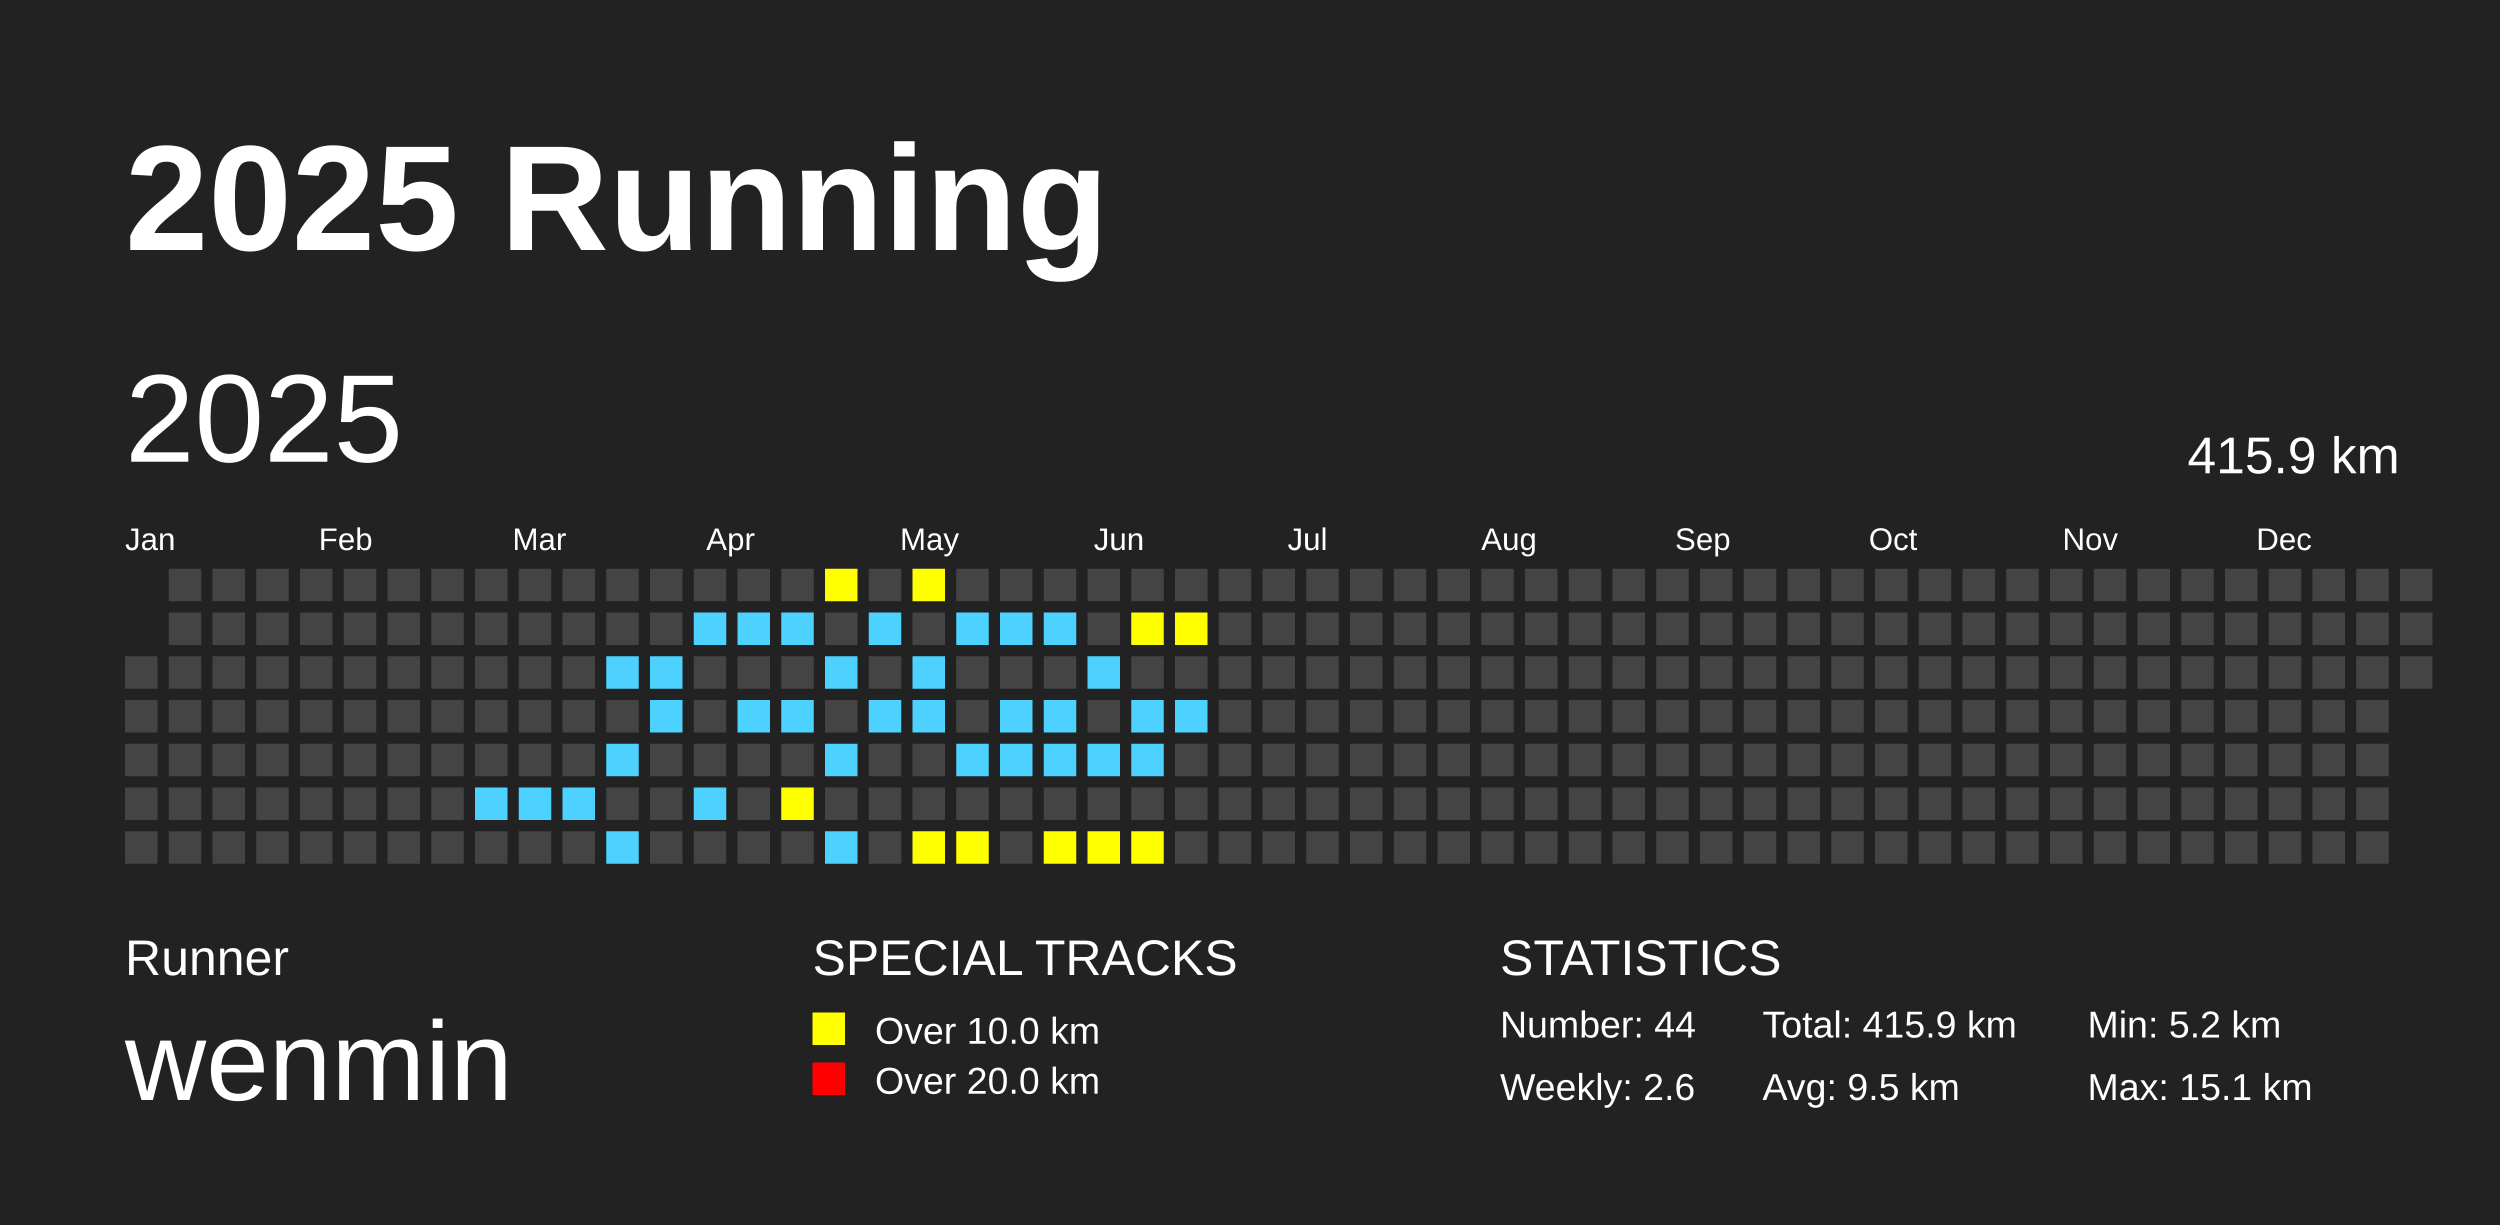
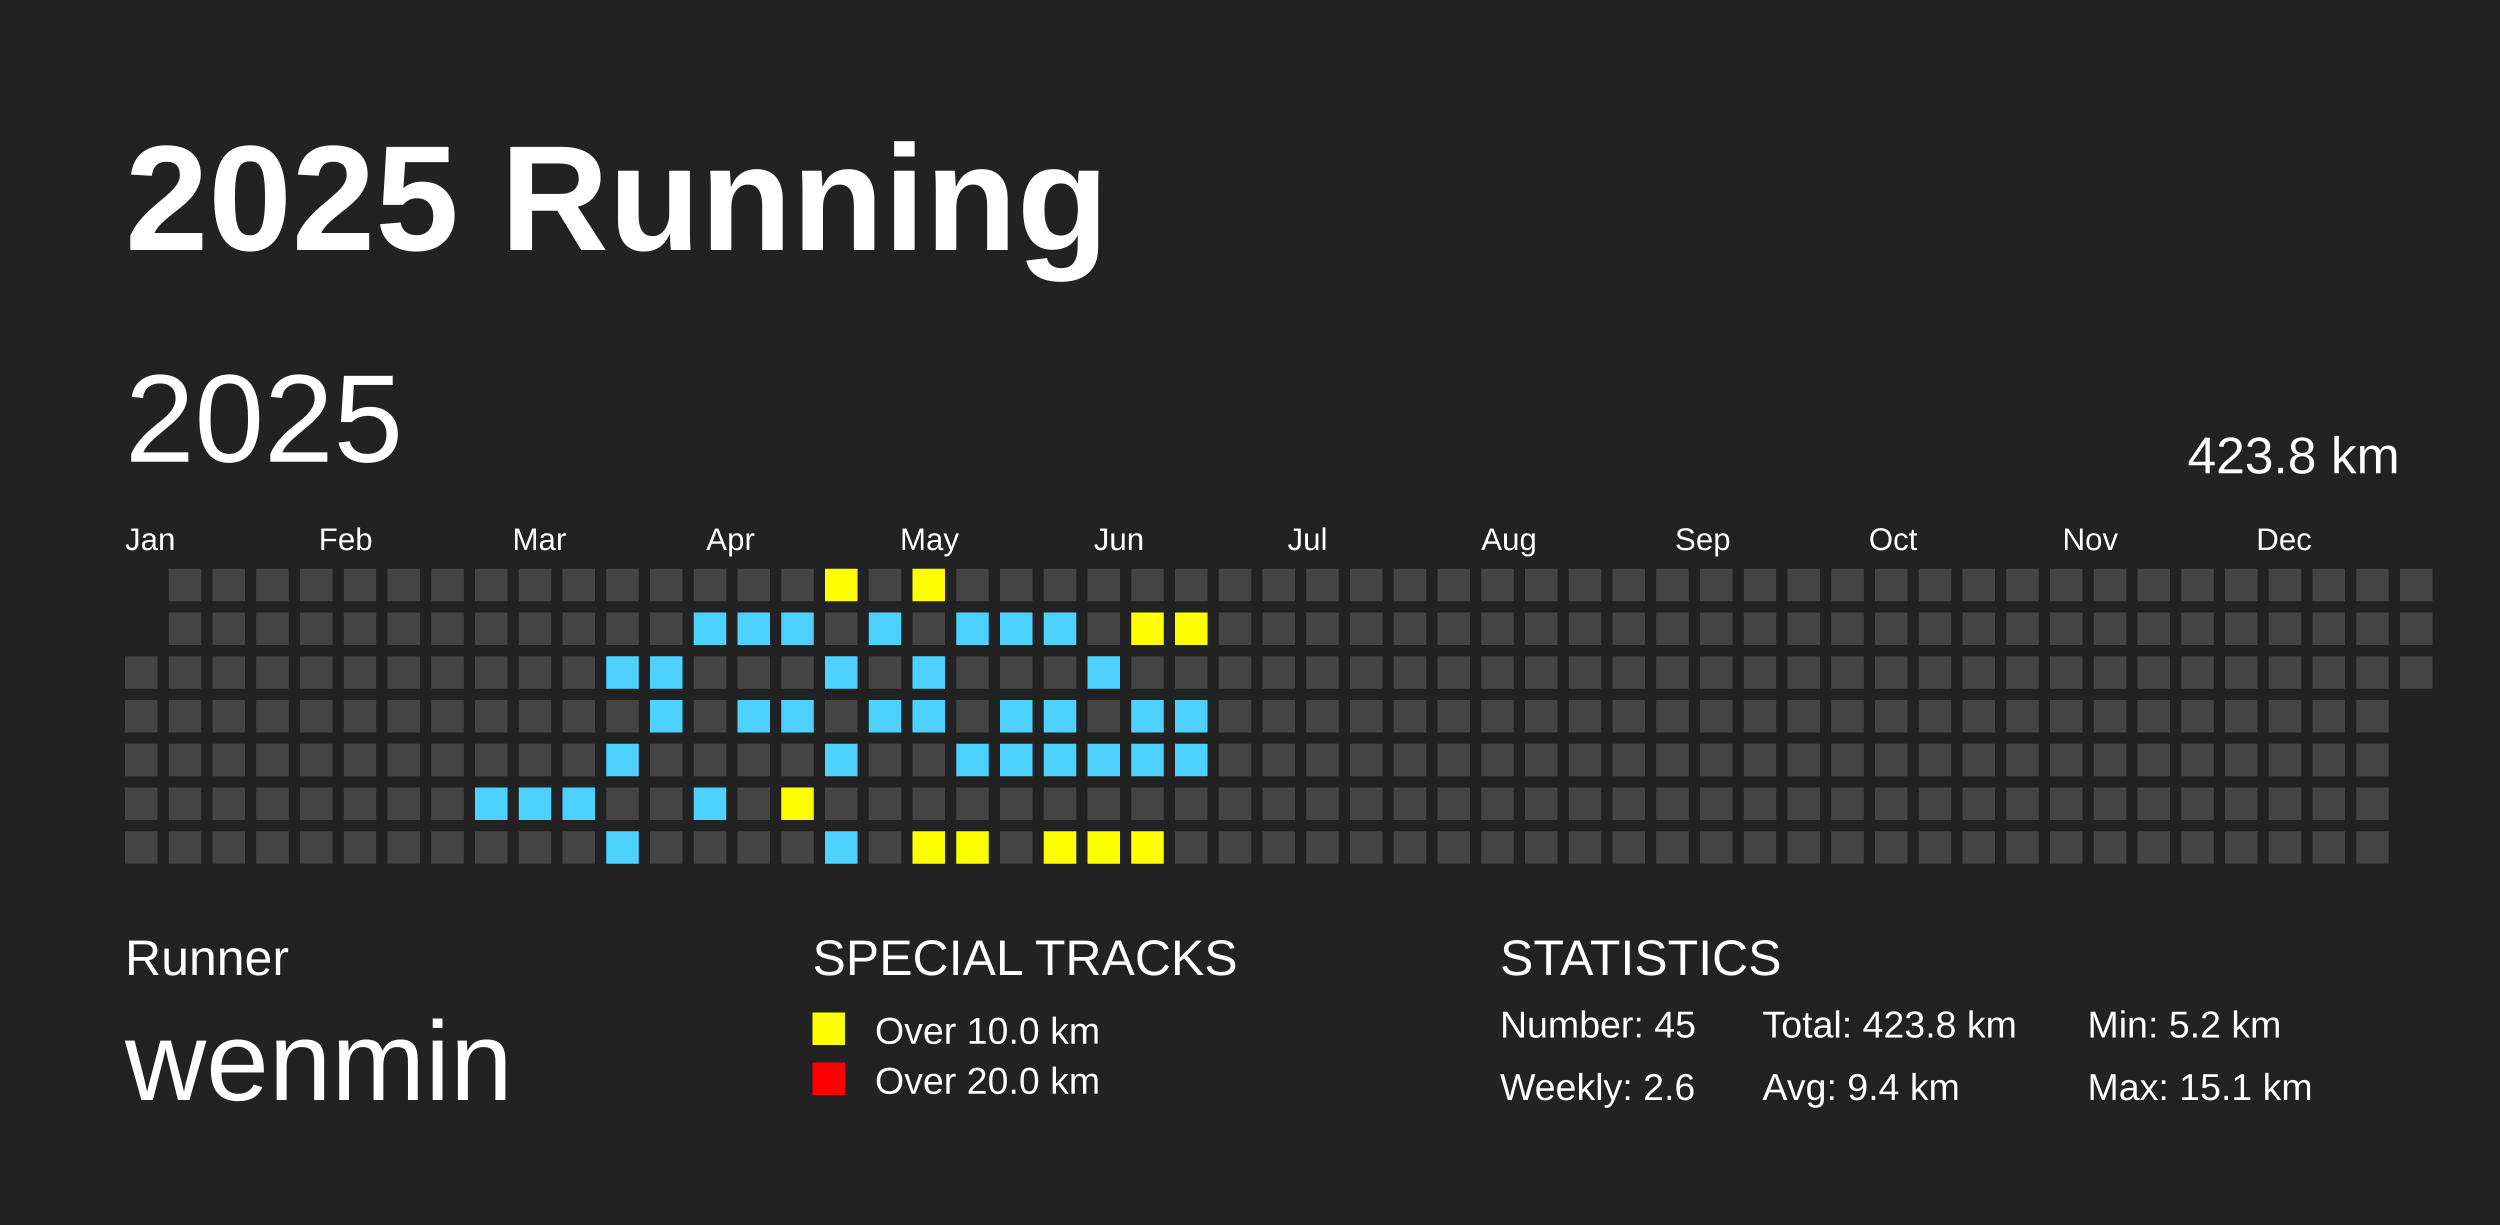
<svg xmlns="http://www.w3.org/2000/svg" baseProfile="full" height="98mm" version="1.1" viewBox="0,0,200,98" width="200mm">
  <defs />
  <rect fill="#222222" height="98" width="200" x="0" y="0" />
  <text fill="#FFFFFF" style="font-size:12px; font-family:Arial; font-weight:bold;" x="10" y="20">2025 Running</text>
  <text fill="#FFFFFF" style="font-size:4px; font-family:Arial" x="10" y="78">Runner</text>
  <text fill="#FFFFFF" style="font-size:9px; font-family:Arial" x="10" y="88">wenmin</text>
  <text fill="#FFFFFF" style="font-size:4px; font-family:Arial" x="65" y="78">SPECIAL TRACKS</text>
  <rect fill="yellow" height="2.6" width="2.6" x="65" y="81" />
  <text fill="#FFFFFF" style="font-size:3px; font-family:Arial" x="70" y="83.5">Over 10.0 km</text>
  <rect fill="red" height="2.6" width="2.6" x="65" y="85" />
  <text fill="#FFFFFF" style="font-size:3px; font-family:Arial" x="70" y="87.5">Over 20.0 km</text>
  <text fill="#FFFFFF" style="font-size:4px; font-family:Arial" x="120" y="78">STATISTICS</text>
-   <text fill="#FFFFFF" style="font-size:3px; font-family:Arial" x="120" y="83">Number: 44</text>
+   <text fill="#FFFFFF" style="font-size:3px; font-family:Arial" x="120" y="83">Number: 45</text>
  <text fill="#FFFFFF" style="font-size:3px; font-family:Arial" x="120" y="88">Weekly: 2.6</text>
-   <text fill="#FFFFFF" style="font-size:3px; font-family:Arial" x="141" y="83">Total: 415.9 km</text>
-   <text fill="#FFFFFF" style="font-size:3px; font-family:Arial" x="141" y="88">Avg: 9.5 km</text>
+   <text fill="#FFFFFF" style="font-size:3px; font-family:Arial" x="141" y="83">Total: 423.8 km</text>
+   <text fill="#FFFFFF" style="font-size:3px; font-family:Arial" x="141" y="88">Avg: 9.4 km</text>
  <text fill="#FFFFFF" style="font-size:3px; font-family:Arial" x="167" y="83">Min: 5.2 km</text>
  <text fill="#FFFFFF" style="font-size:3px; font-family:Arial" x="167" y="88">Max: 15.1 km</text>
  <text dominant-baseline="hanging" fill="#FFFFFF" style="font-size:10.0px; font-family:Arial;" x="10" y="30">2025</text>
-   <text dominant-baseline="hanging" fill="#FFFFFF" style="font-size:4.125px; font-family:Arial;" x="175" y="35">415.9 km</text>
+   <text dominant-baseline="hanging" fill="#FFFFFF" style="font-size:4.125px; font-family:Arial;" x="175" y="35">423.8 km</text>
  <text fill="#FFFFFF" style="font-size:2.5px; font-family:Arial" x="10.0" y="44">Jan</text>
  <text fill="#FFFFFF" style="font-size:2.5px; font-family:Arial" x="25.5" y="44">Feb</text>
  <text fill="#FFFFFF" style="font-size:2.5px; font-family:Arial" x="41.0" y="44">Mar</text>
  <text fill="#FFFFFF" style="font-size:2.5px; font-family:Arial" x="56.5" y="44">Apr</text>
  <text fill="#FFFFFF" style="font-size:2.5px; font-family:Arial" x="72.0" y="44">May</text>
  <text fill="#FFFFFF" style="font-size:2.5px; font-family:Arial" x="87.5" y="44">Jun</text>
  <text fill="#FFFFFF" style="font-size:2.5px; font-family:Arial" x="103.0" y="44">Jul</text>
  <text fill="#FFFFFF" style="font-size:2.5px; font-family:Arial" x="118.5" y="44">Aug</text>
  <text fill="#FFFFFF" style="font-size:2.5px; font-family:Arial" x="134.0" y="44">Sep</text>
  <text fill="#FFFFFF" style="font-size:2.5px; font-family:Arial" x="149.5" y="44">Oct</text>
  <text fill="#FFFFFF" style="font-size:2.5px; font-family:Arial" x="165.0" y="44">Nov</text>
  <text fill="#FFFFFF" style="font-size:2.5px; font-family:Arial" x="180.5" y="44">Dec</text>
  <rect fill="#444444" height="2.6" width="2.6" x="10.0" y="52.5" />
  <rect fill="#444444" height="2.6" width="2.6" x="10.0" y="56.0" />
  <rect fill="#444444" height="2.6" width="2.6" x="10.0" y="59.5" />
  <rect fill="#444444" height="2.6" width="2.6" x="10.0" y="63.0" />
  <rect fill="#444444" height="2.6" width="2.6" x="10.0" y="66.5" />
  <rect fill="#444444" height="2.6" width="2.6" x="13.5" y="45.5" />
  <rect fill="#444444" height="2.6" width="2.6" x="13.5" y="49.0" />
  <rect fill="#444444" height="2.6" width="2.6" x="13.5" y="52.5" />
  <rect fill="#444444" height="2.6" width="2.6" x="13.5" y="56.0" />
  <rect fill="#444444" height="2.6" width="2.6" x="13.5" y="59.5" />
  <rect fill="#444444" height="2.6" width="2.6" x="13.5" y="63.0" />
  <rect fill="#444444" height="2.6" width="2.6" x="13.5" y="66.5" />
  <rect fill="#444444" height="2.6" width="2.6" x="17.0" y="45.5" />
  <rect fill="#444444" height="2.6" width="2.6" x="17.0" y="49.0" />
  <rect fill="#444444" height="2.6" width="2.6" x="17.0" y="52.5" />
  <rect fill="#444444" height="2.6" width="2.6" x="17.0" y="56.0" />
  <rect fill="#444444" height="2.6" width="2.6" x="17.0" y="59.5" />
  <rect fill="#444444" height="2.6" width="2.6" x="17.0" y="63.0" />
  <rect fill="#444444" height="2.6" width="2.6" x="17.0" y="66.5" />
  <rect fill="#444444" height="2.6" width="2.6" x="20.5" y="45.5" />
  <rect fill="#444444" height="2.6" width="2.6" x="20.5" y="49.0" />
  <rect fill="#444444" height="2.6" width="2.6" x="20.5" y="52.5" />
  <rect fill="#444444" height="2.6" width="2.6" x="20.5" y="56.0" />
  <rect fill="#444444" height="2.6" width="2.6" x="20.5" y="59.5" />
  <rect fill="#444444" height="2.6" width="2.6" x="20.5" y="63.0" />
  <rect fill="#444444" height="2.6" width="2.6" x="20.5" y="66.5" />
  <rect fill="#444444" height="2.6" width="2.6" x="24.0" y="45.5" />
  <rect fill="#444444" height="2.6" width="2.6" x="24.0" y="49.0" />
  <rect fill="#444444" height="2.6" width="2.6" x="24.0" y="52.5" />
  <rect fill="#444444" height="2.6" width="2.6" x="24.0" y="56.0" />
  <rect fill="#444444" height="2.6" width="2.6" x="24.0" y="59.5" />
  <rect fill="#444444" height="2.6" width="2.6" x="24.0" y="63.0" />
  <rect fill="#444444" height="2.6" width="2.6" x="24.0" y="66.5" />
  <rect fill="#444444" height="2.6" width="2.6" x="27.5" y="45.5" />
  <rect fill="#444444" height="2.6" width="2.6" x="27.5" y="49.0" />
  <rect fill="#444444" height="2.6" width="2.6" x="27.5" y="52.5" />
  <rect fill="#444444" height="2.6" width="2.6" x="27.5" y="56.0" />
  <rect fill="#444444" height="2.6" width="2.6" x="27.5" y="59.5" />
  <rect fill="#444444" height="2.6" width="2.6" x="27.5" y="63.0" />
  <rect fill="#444444" height="2.6" width="2.6" x="27.5" y="66.5" />
  <rect fill="#444444" height="2.6" width="2.6" x="31.0" y="45.5" />
  <rect fill="#444444" height="2.6" width="2.6" x="31.0" y="49.0" />
  <rect fill="#444444" height="2.6" width="2.6" x="31.0" y="52.5" />
  <rect fill="#444444" height="2.6" width="2.6" x="31.0" y="56.0" />
  <rect fill="#444444" height="2.6" width="2.6" x="31.0" y="59.5" />
  <rect fill="#444444" height="2.6" width="2.6" x="31.0" y="63.0" />
  <rect fill="#444444" height="2.6" width="2.6" x="31.0" y="66.5" />
  <rect fill="#444444" height="2.6" width="2.6" x="34.5" y="45.5" />
  <rect fill="#444444" height="2.6" width="2.6" x="34.5" y="49.0" />
  <rect fill="#444444" height="2.6" width="2.6" x="34.5" y="52.5" />
  <rect fill="#444444" height="2.6" width="2.6" x="34.5" y="56.0" />
  <rect fill="#444444" height="2.6" width="2.6" x="34.5" y="59.5" />
  <rect fill="#444444" height="2.6" width="2.6" x="34.5" y="63.0" />
  <rect fill="#444444" height="2.6" width="2.6" x="34.5" y="66.5" />
  <rect fill="#444444" height="2.6" width="2.6" x="38.0" y="45.5" />
  <rect fill="#444444" height="2.6" width="2.6" x="38.0" y="49.0" />
  <rect fill="#444444" height="2.6" width="2.6" x="38.0" y="52.5" />
  <rect fill="#444444" height="2.6" width="2.6" x="38.0" y="56.0" />
  <rect fill="#444444" height="2.6" width="2.6" x="38.0" y="59.5" />
  <rect fill="#4DD2FF" height="2.6" width="2.6" x="38.0" y="63.0" />
  <rect fill="#444444" height="2.6" width="2.6" x="38.0" y="66.5" />
  <rect fill="#444444" height="2.6" width="2.6" x="41.5" y="45.5" />
  <rect fill="#444444" height="2.6" width="2.6" x="41.5" y="49.0" />
  <rect fill="#444444" height="2.6" width="2.6" x="41.5" y="52.5" />
  <rect fill="#444444" height="2.6" width="2.6" x="41.5" y="56.0" />
  <rect fill="#444444" height="2.6" width="2.6" x="41.5" y="59.5" />
  <rect fill="#4DD2FF" height="2.6" width="2.6" x="41.5" y="63.0" />
  <rect fill="#444444" height="2.6" width="2.6" x="41.5" y="66.5" />
  <rect fill="#444444" height="2.6" width="2.6" x="45.0" y="45.5" />
  <rect fill="#444444" height="2.6" width="2.6" x="45.0" y="49.0" />
  <rect fill="#444444" height="2.6" width="2.6" x="45.0" y="52.5" />
  <rect fill="#444444" height="2.6" width="2.6" x="45.0" y="56.0" />
  <rect fill="#444444" height="2.6" width="2.6" x="45.0" y="59.5" />
  <rect fill="#4DD2FF" height="2.6" width="2.6" x="45.0" y="63.0" />
  <rect fill="#444444" height="2.6" width="2.6" x="45.0" y="66.5" />
  <rect fill="#444444" height="2.6" width="2.6" x="48.5" y="45.5" />
  <rect fill="#444444" height="2.6" width="2.6" x="48.5" y="49.0" />
  <rect fill="#4DD2FF" height="2.6" width="2.6" x="48.5" y="52.5" />
  <rect fill="#444444" height="2.6" width="2.6" x="48.5" y="56.0" />
  <rect fill="#4DD2FF" height="2.6" width="2.6" x="48.5" y="59.5" />
  <rect fill="#444444" height="2.6" width="2.6" x="48.5" y="63.0" />
  <rect fill="#4DD2FF" height="2.6" width="2.6" x="48.5" y="66.5" />
  <rect fill="#444444" height="2.6" width="2.6" x="52.0" y="45.5" />
  <rect fill="#444444" height="2.6" width="2.6" x="52.0" y="49.0" />
  <rect fill="#4DD2FF" height="2.6" width="2.6" x="52.0" y="52.5" />
  <rect fill="#4DD2FF" height="2.6" width="2.6" x="52.0" y="56.0" />
  <rect fill="#444444" height="2.6" width="2.6" x="52.0" y="59.5" />
  <rect fill="#444444" height="2.6" width="2.6" x="52.0" y="63.0" />
  <rect fill="#444444" height="2.6" width="2.6" x="52.0" y="66.5" />
  <rect fill="#444444" height="2.6" width="2.6" x="55.5" y="45.5" />
  <rect fill="#4DD2FF" height="2.6" width="2.6" x="55.5" y="49.0" />
  <rect fill="#444444" height="2.6" width="2.6" x="55.5" y="52.5" />
  <rect fill="#444444" height="2.6" width="2.6" x="55.5" y="56.0" />
  <rect fill="#444444" height="2.6" width="2.6" x="55.5" y="59.5" />
  <rect fill="#4DD2FF" height="2.6" width="2.6" x="55.5" y="63.0" />
  <rect fill="#444444" height="2.6" width="2.6" x="55.5" y="66.5" />
  <rect fill="#444444" height="2.6" width="2.6" x="59.0" y="45.5" />
  <rect fill="#4DD2FF" height="2.6" width="2.6" x="59.0" y="49.0" />
  <rect fill="#444444" height="2.6" width="2.6" x="59.0" y="52.5" />
  <rect fill="#4DD2FF" height="2.6" width="2.6" x="59.0" y="56.0" />
  <rect fill="#444444" height="2.6" width="2.6" x="59.0" y="59.5" />
  <rect fill="#444444" height="2.6" width="2.6" x="59.0" y="63.0" />
  <rect fill="#444444" height="2.6" width="2.6" x="59.0" y="66.5" />
  <rect fill="#444444" height="2.6" width="2.6" x="62.5" y="45.5" />
  <rect fill="#4DD2FF" height="2.6" width="2.6" x="62.5" y="49.0" />
  <rect fill="#444444" height="2.6" width="2.6" x="62.5" y="52.5" />
  <rect fill="#4DD2FF" height="2.6" width="2.6" x="62.5" y="56.0" />
  <rect fill="#444444" height="2.6" width="2.6" x="62.5" y="59.5" />
  <rect fill="yellow" height="2.6" width="2.6" x="62.5" y="63.0" />
  <rect fill="#444444" height="2.6" width="2.6" x="62.5" y="66.5" />
  <rect fill="yellow" height="2.6" width="2.6" x="66.0" y="45.5" />
  <rect fill="#444444" height="2.6" width="2.6" x="66.0" y="49.0" />
  <rect fill="#4DD2FF" height="2.6" width="2.6" x="66.0" y="52.5" />
  <rect fill="#444444" height="2.6" width="2.6" x="66.0" y="56.0" />
  <rect fill="#4DD2FF" height="2.6" width="2.6" x="66.0" y="59.5" />
  <rect fill="#444444" height="2.6" width="2.6" x="66.0" y="63.0" />
  <rect fill="#4DD2FF" height="2.6" width="2.6" x="66.0" y="66.5" />
  <rect fill="#444444" height="2.6" width="2.6" x="69.5" y="45.5" />
  <rect fill="#4DD2FF" height="2.6" width="2.6" x="69.5" y="49.0" />
  <rect fill="#444444" height="2.6" width="2.6" x="69.5" y="52.5" />
  <rect fill="#4DD2FF" height="2.6" width="2.6" x="69.5" y="56.0" />
  <rect fill="#444444" height="2.6" width="2.6" x="69.5" y="59.5" />
  <rect fill="#444444" height="2.6" width="2.6" x="69.5" y="63.0" />
  <rect fill="#444444" height="2.6" width="2.6" x="69.5" y="66.5" />
  <rect fill="yellow" height="2.6" width="2.6" x="73.0" y="45.5" />
  <rect fill="#444444" height="2.6" width="2.6" x="73.0" y="49.0" />
  <rect fill="#4DD2FF" height="2.6" width="2.6" x="73.0" y="52.5" />
  <rect fill="#4DD2FF" height="2.6" width="2.6" x="73.0" y="56.0" />
  <rect fill="#444444" height="2.6" width="2.6" x="73.0" y="59.5" />
  <rect fill="#444444" height="2.6" width="2.6" x="73.0" y="63.0" />
  <rect fill="yellow" height="2.6" width="2.6" x="73.0" y="66.5" />
  <rect fill="#444444" height="2.6" width="2.6" x="76.5" y="45.5" />
  <rect fill="#4DD2FF" height="2.6" width="2.6" x="76.5" y="49.0" />
  <rect fill="#444444" height="2.6" width="2.6" x="76.5" y="52.5" />
  <rect fill="#444444" height="2.6" width="2.6" x="76.5" y="56.0" />
  <rect fill="#4DD2FF" height="2.6" width="2.6" x="76.5" y="59.5" />
  <rect fill="#444444" height="2.6" width="2.6" x="76.5" y="63.0" />
  <rect fill="yellow" height="2.6" width="2.6" x="76.5" y="66.5" />
  <rect fill="#444444" height="2.6" width="2.6" x="80.0" y="45.5" />
  <rect fill="#4DD2FF" height="2.6" width="2.6" x="80.0" y="49.0" />
  <rect fill="#444444" height="2.6" width="2.6" x="80.0" y="52.5" />
  <rect fill="#4DD2FF" height="2.6" width="2.6" x="80.0" y="56.0" />
  <rect fill="#4DD2FF" height="2.6" width="2.6" x="80.0" y="59.5" />
  <rect fill="#444444" height="2.6" width="2.6" x="80.0" y="63.0" />
  <rect fill="#444444" height="2.6" width="2.6" x="80.0" y="66.5" />
  <rect fill="#444444" height="2.6" width="2.6" x="83.5" y="45.5" />
  <rect fill="#4DD2FF" height="2.6" width="2.6" x="83.5" y="49.0" />
  <rect fill="#444444" height="2.6" width="2.6" x="83.5" y="52.5" />
  <rect fill="#4DD2FF" height="2.6" width="2.6" x="83.5" y="56.0" />
  <rect fill="#4DD2FF" height="2.6" width="2.6" x="83.5" y="59.5" />
  <rect fill="#444444" height="2.6" width="2.6" x="83.5" y="63.0" />
  <rect fill="yellow" height="2.6" width="2.6" x="83.5" y="66.5" />
  <rect fill="#444444" height="2.6" width="2.6" x="87.0" y="45.5" />
  <rect fill="#444444" height="2.6" width="2.6" x="87.0" y="49.0" />
  <rect fill="#4DD2FF" height="2.6" width="2.6" x="87.0" y="52.5" />
  <rect fill="#444444" height="2.6" width="2.6" x="87.0" y="56.0" />
  <rect fill="#4DD2FF" height="2.6" width="2.6" x="87.0" y="59.5" />
  <rect fill="#444444" height="2.6" width="2.6" x="87.0" y="63.0" />
  <rect fill="yellow" height="2.6" width="2.6" x="87.0" y="66.5" />
  <rect fill="#444444" height="2.6" width="2.6" x="90.5" y="45.5" />
  <rect fill="yellow" height="2.6" width="2.6" x="90.5" y="49.0" />
  <rect fill="#444444" height="2.6" width="2.6" x="90.5" y="52.5" />
  <rect fill="#4DD2FF" height="2.6" width="2.6" x="90.5" y="56.0" />
  <rect fill="#4DD2FF" height="2.6" width="2.6" x="90.5" y="59.5" />
  <rect fill="#444444" height="2.6" width="2.6" x="90.5" y="63.0" />
  <rect fill="yellow" height="2.6" width="2.6" x="90.5" y="66.5" />
  <rect fill="#444444" height="2.6" width="2.6" x="94.0" y="45.5" />
  <rect fill="yellow" height="2.6" width="2.6" x="94.0" y="49.0" />
  <rect fill="#444444" height="2.6" width="2.6" x="94.0" y="52.5" />
  <rect fill="#4DD2FF" height="2.6" width="2.6" x="94.0" y="56.0" />
-   <rect fill="#444444" height="2.6" width="2.6" x="94.0" y="59.5" />
+   <rect fill="#4DD2FF" height="2.6" width="2.6" x="94.0" y="59.5" />
  <rect fill="#444444" height="2.6" width="2.6" x="94.0" y="63.0" />
  <rect fill="#444444" height="2.6" width="2.6" x="94.0" y="66.5" />
  <rect fill="#444444" height="2.6" width="2.6" x="97.5" y="45.5" />
  <rect fill="#444444" height="2.6" width="2.6" x="97.5" y="49.0" />
  <rect fill="#444444" height="2.6" width="2.6" x="97.5" y="52.5" />
  <rect fill="#444444" height="2.6" width="2.6" x="97.5" y="56.0" />
  <rect fill="#444444" height="2.6" width="2.6" x="97.5" y="59.5" />
  <rect fill="#444444" height="2.6" width="2.6" x="97.5" y="63.0" />
  <rect fill="#444444" height="2.6" width="2.6" x="97.5" y="66.5" />
  <rect fill="#444444" height="2.6" width="2.6" x="101.0" y="45.5" />
  <rect fill="#444444" height="2.6" width="2.6" x="101.0" y="49.0" />
  <rect fill="#444444" height="2.6" width="2.6" x="101.0" y="52.5" />
  <rect fill="#444444" height="2.6" width="2.6" x="101.0" y="56.0" />
  <rect fill="#444444" height="2.6" width="2.6" x="101.0" y="59.5" />
  <rect fill="#444444" height="2.6" width="2.6" x="101.0" y="63.0" />
  <rect fill="#444444" height="2.6" width="2.6" x="101.0" y="66.5" />
  <rect fill="#444444" height="2.6" width="2.6" x="104.5" y="45.5" />
  <rect fill="#444444" height="2.6" width="2.6" x="104.5" y="49.0" />
  <rect fill="#444444" height="2.6" width="2.6" x="104.5" y="52.5" />
  <rect fill="#444444" height="2.6" width="2.6" x="104.5" y="56.0" />
  <rect fill="#444444" height="2.6" width="2.6" x="104.5" y="59.5" />
  <rect fill="#444444" height="2.6" width="2.6" x="104.5" y="63.0" />
  <rect fill="#444444" height="2.6" width="2.6" x="104.5" y="66.5" />
  <rect fill="#444444" height="2.6" width="2.6" x="108.0" y="45.5" />
  <rect fill="#444444" height="2.6" width="2.6" x="108.0" y="49.0" />
  <rect fill="#444444" height="2.6" width="2.6" x="108.0" y="52.5" />
  <rect fill="#444444" height="2.6" width="2.6" x="108.0" y="56.0" />
  <rect fill="#444444" height="2.6" width="2.6" x="108.0" y="59.5" />
  <rect fill="#444444" height="2.6" width="2.6" x="108.0" y="63.0" />
  <rect fill="#444444" height="2.6" width="2.6" x="108.0" y="66.5" />
  <rect fill="#444444" height="2.6" width="2.6" x="111.5" y="45.5" />
  <rect fill="#444444" height="2.6" width="2.6" x="111.5" y="49.0" />
  <rect fill="#444444" height="2.6" width="2.6" x="111.5" y="52.5" />
  <rect fill="#444444" height="2.6" width="2.6" x="111.5" y="56.0" />
  <rect fill="#444444" height="2.6" width="2.6" x="111.5" y="59.5" />
  <rect fill="#444444" height="2.6" width="2.6" x="111.5" y="63.0" />
  <rect fill="#444444" height="2.6" width="2.6" x="111.5" y="66.5" />
  <rect fill="#444444" height="2.6" width="2.6" x="115.0" y="45.5" />
  <rect fill="#444444" height="2.6" width="2.6" x="115.0" y="49.0" />
  <rect fill="#444444" height="2.6" width="2.6" x="115.0" y="52.5" />
  <rect fill="#444444" height="2.6" width="2.6" x="115.0" y="56.0" />
  <rect fill="#444444" height="2.6" width="2.6" x="115.0" y="59.5" />
  <rect fill="#444444" height="2.6" width="2.6" x="115.0" y="63.0" />
  <rect fill="#444444" height="2.6" width="2.6" x="115.0" y="66.5" />
  <rect fill="#444444" height="2.6" width="2.6" x="118.5" y="45.5" />
  <rect fill="#444444" height="2.6" width="2.6" x="118.5" y="49.0" />
  <rect fill="#444444" height="2.6" width="2.6" x="118.5" y="52.5" />
  <rect fill="#444444" height="2.6" width="2.6" x="118.5" y="56.0" />
  <rect fill="#444444" height="2.6" width="2.6" x="118.5" y="59.5" />
  <rect fill="#444444" height="2.6" width="2.6" x="118.5" y="63.0" />
  <rect fill="#444444" height="2.6" width="2.6" x="118.5" y="66.5" />
  <rect fill="#444444" height="2.6" width="2.6" x="122.0" y="45.5" />
  <rect fill="#444444" height="2.6" width="2.6" x="122.0" y="49.0" />
  <rect fill="#444444" height="2.6" width="2.6" x="122.0" y="52.5" />
  <rect fill="#444444" height="2.6" width="2.6" x="122.0" y="56.0" />
  <rect fill="#444444" height="2.6" width="2.6" x="122.0" y="59.5" />
  <rect fill="#444444" height="2.6" width="2.6" x="122.0" y="63.0" />
  <rect fill="#444444" height="2.6" width="2.6" x="122.0" y="66.5" />
  <rect fill="#444444" height="2.6" width="2.6" x="125.5" y="45.5" />
  <rect fill="#444444" height="2.6" width="2.6" x="125.5" y="49.0" />
  <rect fill="#444444" height="2.6" width="2.6" x="125.5" y="52.5" />
  <rect fill="#444444" height="2.6" width="2.6" x="125.5" y="56.0" />
  <rect fill="#444444" height="2.6" width="2.6" x="125.5" y="59.5" />
  <rect fill="#444444" height="2.6" width="2.6" x="125.5" y="63.0" />
  <rect fill="#444444" height="2.6" width="2.6" x="125.5" y="66.5" />
  <rect fill="#444444" height="2.6" width="2.6" x="129.0" y="45.5" />
  <rect fill="#444444" height="2.6" width="2.6" x="129.0" y="49.0" />
  <rect fill="#444444" height="2.6" width="2.6" x="129.0" y="52.5" />
  <rect fill="#444444" height="2.6" width="2.6" x="129.0" y="56.0" />
  <rect fill="#444444" height="2.6" width="2.6" x="129.0" y="59.5" />
  <rect fill="#444444" height="2.6" width="2.6" x="129.0" y="63.0" />
  <rect fill="#444444" height="2.6" width="2.6" x="129.0" y="66.5" />
  <rect fill="#444444" height="2.6" width="2.6" x="132.5" y="45.5" />
  <rect fill="#444444" height="2.6" width="2.6" x="132.5" y="49.0" />
  <rect fill="#444444" height="2.6" width="2.6" x="132.5" y="52.5" />
  <rect fill="#444444" height="2.6" width="2.6" x="132.5" y="56.0" />
  <rect fill="#444444" height="2.6" width="2.6" x="132.5" y="59.5" />
  <rect fill="#444444" height="2.6" width="2.6" x="132.5" y="63.0" />
  <rect fill="#444444" height="2.6" width="2.6" x="132.5" y="66.5" />
  <rect fill="#444444" height="2.6" width="2.6" x="136.0" y="45.5" />
  <rect fill="#444444" height="2.6" width="2.6" x="136.0" y="49.0" />
  <rect fill="#444444" height="2.6" width="2.6" x="136.0" y="52.5" />
  <rect fill="#444444" height="2.6" width="2.6" x="136.0" y="56.0" />
  <rect fill="#444444" height="2.6" width="2.6" x="136.0" y="59.5" />
  <rect fill="#444444" height="2.6" width="2.6" x="136.0" y="63.0" />
  <rect fill="#444444" height="2.6" width="2.6" x="136.0" y="66.5" />
  <rect fill="#444444" height="2.6" width="2.6" x="139.5" y="45.5" />
  <rect fill="#444444" height="2.6" width="2.6" x="139.5" y="49.0" />
  <rect fill="#444444" height="2.6" width="2.6" x="139.5" y="52.5" />
  <rect fill="#444444" height="2.6" width="2.6" x="139.5" y="56.0" />
  <rect fill="#444444" height="2.6" width="2.6" x="139.5" y="59.5" />
  <rect fill="#444444" height="2.6" width="2.6" x="139.5" y="63.0" />
  <rect fill="#444444" height="2.6" width="2.6" x="139.5" y="66.5" />
  <rect fill="#444444" height="2.6" width="2.6" x="143.0" y="45.5" />
  <rect fill="#444444" height="2.6" width="2.6" x="143.0" y="49.0" />
  <rect fill="#444444" height="2.6" width="2.6" x="143.0" y="52.5" />
  <rect fill="#444444" height="2.6" width="2.6" x="143.0" y="56.0" />
  <rect fill="#444444" height="2.6" width="2.6" x="143.0" y="59.5" />
  <rect fill="#444444" height="2.6" width="2.6" x="143.0" y="63.0" />
  <rect fill="#444444" height="2.6" width="2.6" x="143.0" y="66.5" />
  <rect fill="#444444" height="2.6" width="2.6" x="146.5" y="45.5" />
  <rect fill="#444444" height="2.6" width="2.6" x="146.5" y="49.0" />
  <rect fill="#444444" height="2.6" width="2.6" x="146.5" y="52.5" />
  <rect fill="#444444" height="2.6" width="2.6" x="146.5" y="56.0" />
  <rect fill="#444444" height="2.6" width="2.6" x="146.5" y="59.5" />
  <rect fill="#444444" height="2.6" width="2.6" x="146.5" y="63.0" />
  <rect fill="#444444" height="2.6" width="2.6" x="146.5" y="66.5" />
  <rect fill="#444444" height="2.6" width="2.6" x="150.0" y="45.5" />
  <rect fill="#444444" height="2.6" width="2.6" x="150.0" y="49.0" />
  <rect fill="#444444" height="2.6" width="2.6" x="150.0" y="52.5" />
  <rect fill="#444444" height="2.6" width="2.6" x="150.0" y="56.0" />
  <rect fill="#444444" height="2.6" width="2.6" x="150.0" y="59.5" />
  <rect fill="#444444" height="2.6" width="2.6" x="150.0" y="63.0" />
  <rect fill="#444444" height="2.6" width="2.6" x="150.0" y="66.5" />
  <rect fill="#444444" height="2.6" width="2.6" x="153.5" y="45.5" />
  <rect fill="#444444" height="2.6" width="2.6" x="153.5" y="49.0" />
  <rect fill="#444444" height="2.6" width="2.6" x="153.5" y="52.5" />
  <rect fill="#444444" height="2.6" width="2.6" x="153.5" y="56.0" />
  <rect fill="#444444" height="2.6" width="2.6" x="153.5" y="59.5" />
  <rect fill="#444444" height="2.6" width="2.6" x="153.5" y="63.0" />
  <rect fill="#444444" height="2.6" width="2.6" x="153.5" y="66.5" />
  <rect fill="#444444" height="2.6" width="2.6" x="157.0" y="45.5" />
  <rect fill="#444444" height="2.6" width="2.6" x="157.0" y="49.0" />
  <rect fill="#444444" height="2.6" width="2.6" x="157.0" y="52.5" />
  <rect fill="#444444" height="2.6" width="2.6" x="157.0" y="56.0" />
  <rect fill="#444444" height="2.6" width="2.6" x="157.0" y="59.5" />
  <rect fill="#444444" height="2.6" width="2.6" x="157.0" y="63.0" />
  <rect fill="#444444" height="2.6" width="2.6" x="157.0" y="66.5" />
  <rect fill="#444444" height="2.6" width="2.6" x="160.5" y="45.5" />
  <rect fill="#444444" height="2.6" width="2.6" x="160.5" y="49.0" />
  <rect fill="#444444" height="2.6" width="2.6" x="160.5" y="52.5" />
  <rect fill="#444444" height="2.6" width="2.6" x="160.5" y="56.0" />
  <rect fill="#444444" height="2.6" width="2.6" x="160.5" y="59.5" />
  <rect fill="#444444" height="2.6" width="2.6" x="160.5" y="63.0" />
  <rect fill="#444444" height="2.6" width="2.6" x="160.5" y="66.5" />
  <rect fill="#444444" height="2.6" width="2.6" x="164.0" y="45.5" />
  <rect fill="#444444" height="2.6" width="2.6" x="164.0" y="49.0" />
  <rect fill="#444444" height="2.6" width="2.6" x="164.0" y="52.5" />
  <rect fill="#444444" height="2.6" width="2.6" x="164.0" y="56.0" />
  <rect fill="#444444" height="2.6" width="2.6" x="164.0" y="59.5" />
  <rect fill="#444444" height="2.6" width="2.6" x="164.0" y="63.0" />
  <rect fill="#444444" height="2.6" width="2.6" x="164.0" y="66.5" />
  <rect fill="#444444" height="2.6" width="2.6" x="167.5" y="45.5" />
  <rect fill="#444444" height="2.6" width="2.6" x="167.5" y="49.0" />
  <rect fill="#444444" height="2.6" width="2.6" x="167.5" y="52.5" />
  <rect fill="#444444" height="2.6" width="2.6" x="167.5" y="56.0" />
  <rect fill="#444444" height="2.6" width="2.6" x="167.5" y="59.5" />
  <rect fill="#444444" height="2.6" width="2.6" x="167.5" y="63.0" />
  <rect fill="#444444" height="2.6" width="2.6" x="167.5" y="66.5" />
  <rect fill="#444444" height="2.6" width="2.6" x="171.0" y="45.5" />
  <rect fill="#444444" height="2.6" width="2.6" x="171.0" y="49.0" />
  <rect fill="#444444" height="2.6" width="2.6" x="171.0" y="52.5" />
  <rect fill="#444444" height="2.6" width="2.6" x="171.0" y="56.0" />
  <rect fill="#444444" height="2.6" width="2.6" x="171.0" y="59.5" />
  <rect fill="#444444" height="2.6" width="2.6" x="171.0" y="63.0" />
  <rect fill="#444444" height="2.6" width="2.6" x="171.0" y="66.5" />
  <rect fill="#444444" height="2.6" width="2.6" x="174.5" y="45.5" />
  <rect fill="#444444" height="2.6" width="2.6" x="174.5" y="49.0" />
  <rect fill="#444444" height="2.6" width="2.6" x="174.5" y="52.5" />
  <rect fill="#444444" height="2.6" width="2.6" x="174.5" y="56.0" />
  <rect fill="#444444" height="2.6" width="2.6" x="174.5" y="59.5" />
  <rect fill="#444444" height="2.6" width="2.6" x="174.5" y="63.0" />
  <rect fill="#444444" height="2.6" width="2.6" x="174.5" y="66.5" />
  <rect fill="#444444" height="2.6" width="2.6" x="178.0" y="45.5" />
  <rect fill="#444444" height="2.6" width="2.6" x="178.0" y="49.0" />
  <rect fill="#444444" height="2.6" width="2.6" x="178.0" y="52.5" />
  <rect fill="#444444" height="2.6" width="2.6" x="178.0" y="56.0" />
  <rect fill="#444444" height="2.6" width="2.6" x="178.0" y="59.5" />
  <rect fill="#444444" height="2.6" width="2.6" x="178.0" y="63.0" />
  <rect fill="#444444" height="2.6" width="2.6" x="178.0" y="66.5" />
  <rect fill="#444444" height="2.6" width="2.6" x="181.5" y="45.5" />
  <rect fill="#444444" height="2.6" width="2.6" x="181.5" y="49.0" />
  <rect fill="#444444" height="2.6" width="2.6" x="181.5" y="52.5" />
  <rect fill="#444444" height="2.6" width="2.6" x="181.5" y="56.0" />
  <rect fill="#444444" height="2.6" width="2.6" x="181.5" y="59.5" />
  <rect fill="#444444" height="2.6" width="2.6" x="181.5" y="63.0" />
  <rect fill="#444444" height="2.6" width="2.6" x="181.5" y="66.5" />
  <rect fill="#444444" height="2.6" width="2.6" x="185.0" y="45.5" />
  <rect fill="#444444" height="2.6" width="2.6" x="185.0" y="49.0" />
  <rect fill="#444444" height="2.6" width="2.6" x="185.0" y="52.5" />
  <rect fill="#444444" height="2.6" width="2.6" x="185.0" y="56.0" />
  <rect fill="#444444" height="2.6" width="2.6" x="185.0" y="59.5" />
  <rect fill="#444444" height="2.6" width="2.6" x="185.0" y="63.0" />
  <rect fill="#444444" height="2.6" width="2.6" x="185.0" y="66.5" />
  <rect fill="#444444" height="2.6" width="2.6" x="188.5" y="45.5" />
  <rect fill="#444444" height="2.6" width="2.6" x="188.5" y="49.0" />
  <rect fill="#444444" height="2.6" width="2.6" x="188.5" y="52.5" />
  <rect fill="#444444" height="2.6" width="2.6" x="188.5" y="56.0" />
  <rect fill="#444444" height="2.6" width="2.6" x="188.5" y="59.5" />
  <rect fill="#444444" height="2.6" width="2.6" x="188.5" y="63.0" />
  <rect fill="#444444" height="2.6" width="2.6" x="188.5" y="66.5" />
  <rect fill="#444444" height="2.6" width="2.6" x="192.0" y="45.5" />
  <rect fill="#444444" height="2.6" width="2.6" x="192.0" y="49.0" />
  <rect fill="#444444" height="2.6" width="2.6" x="192.0" y="52.5" />
</svg>
